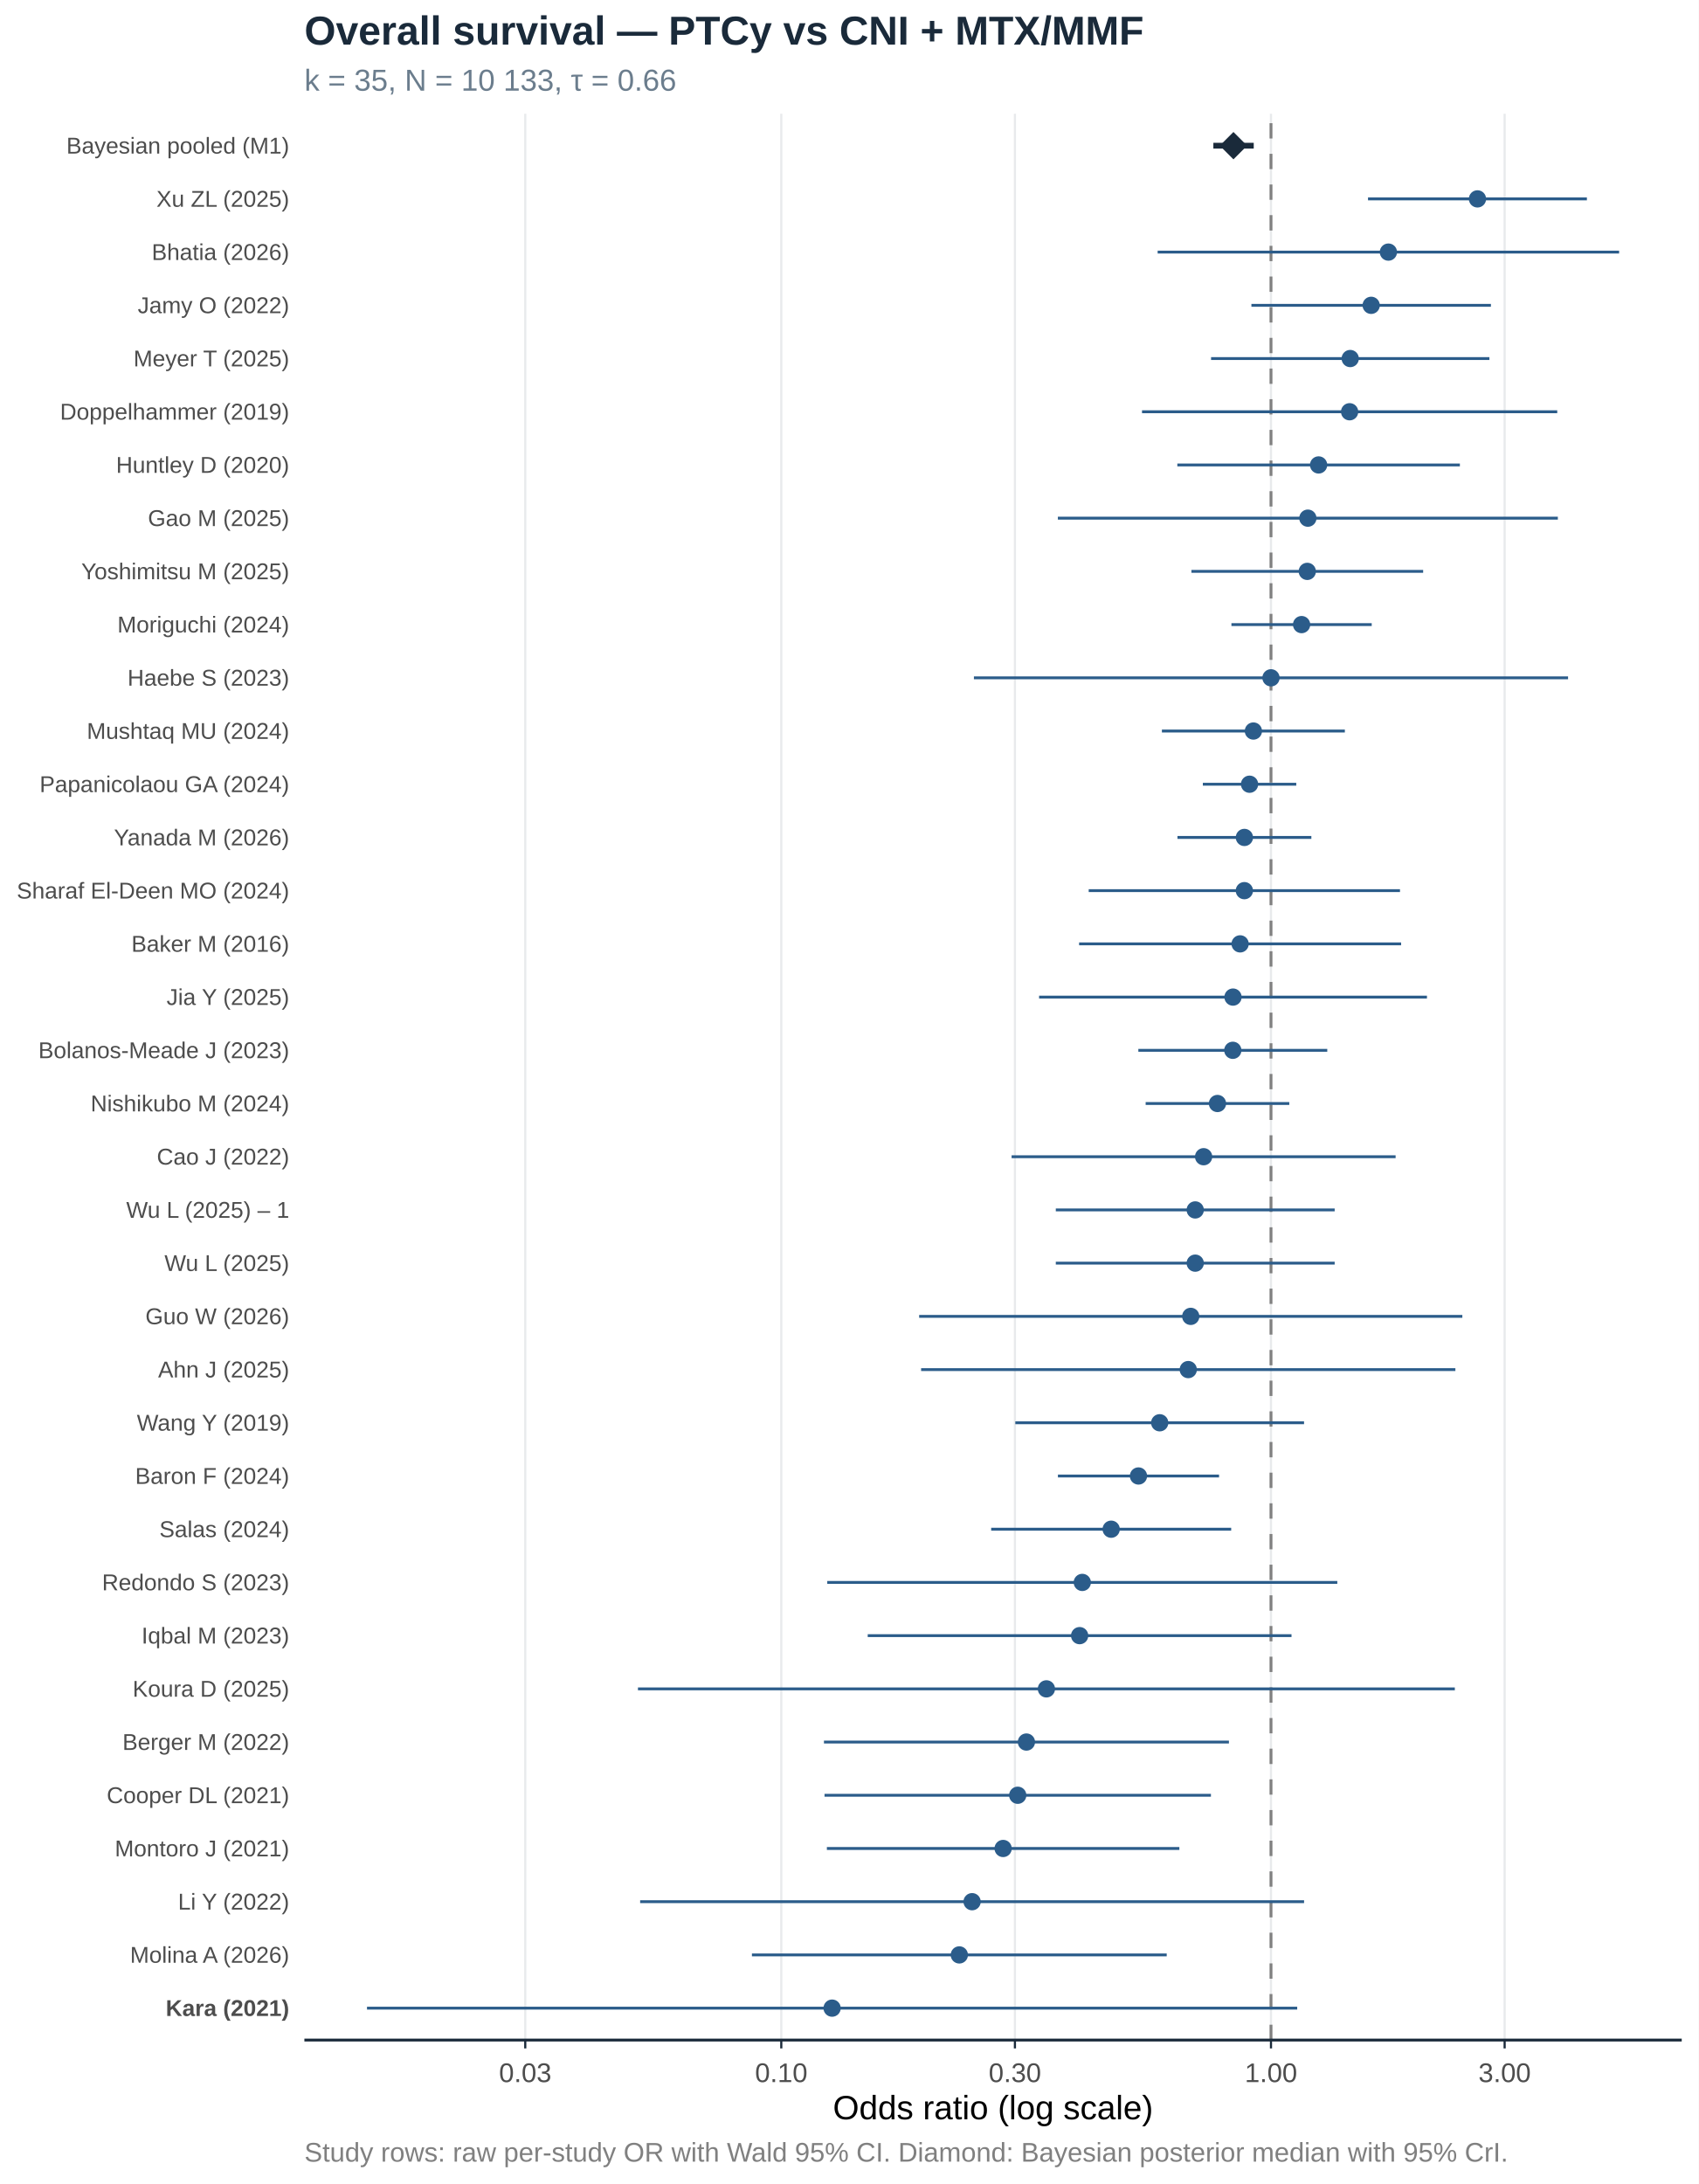
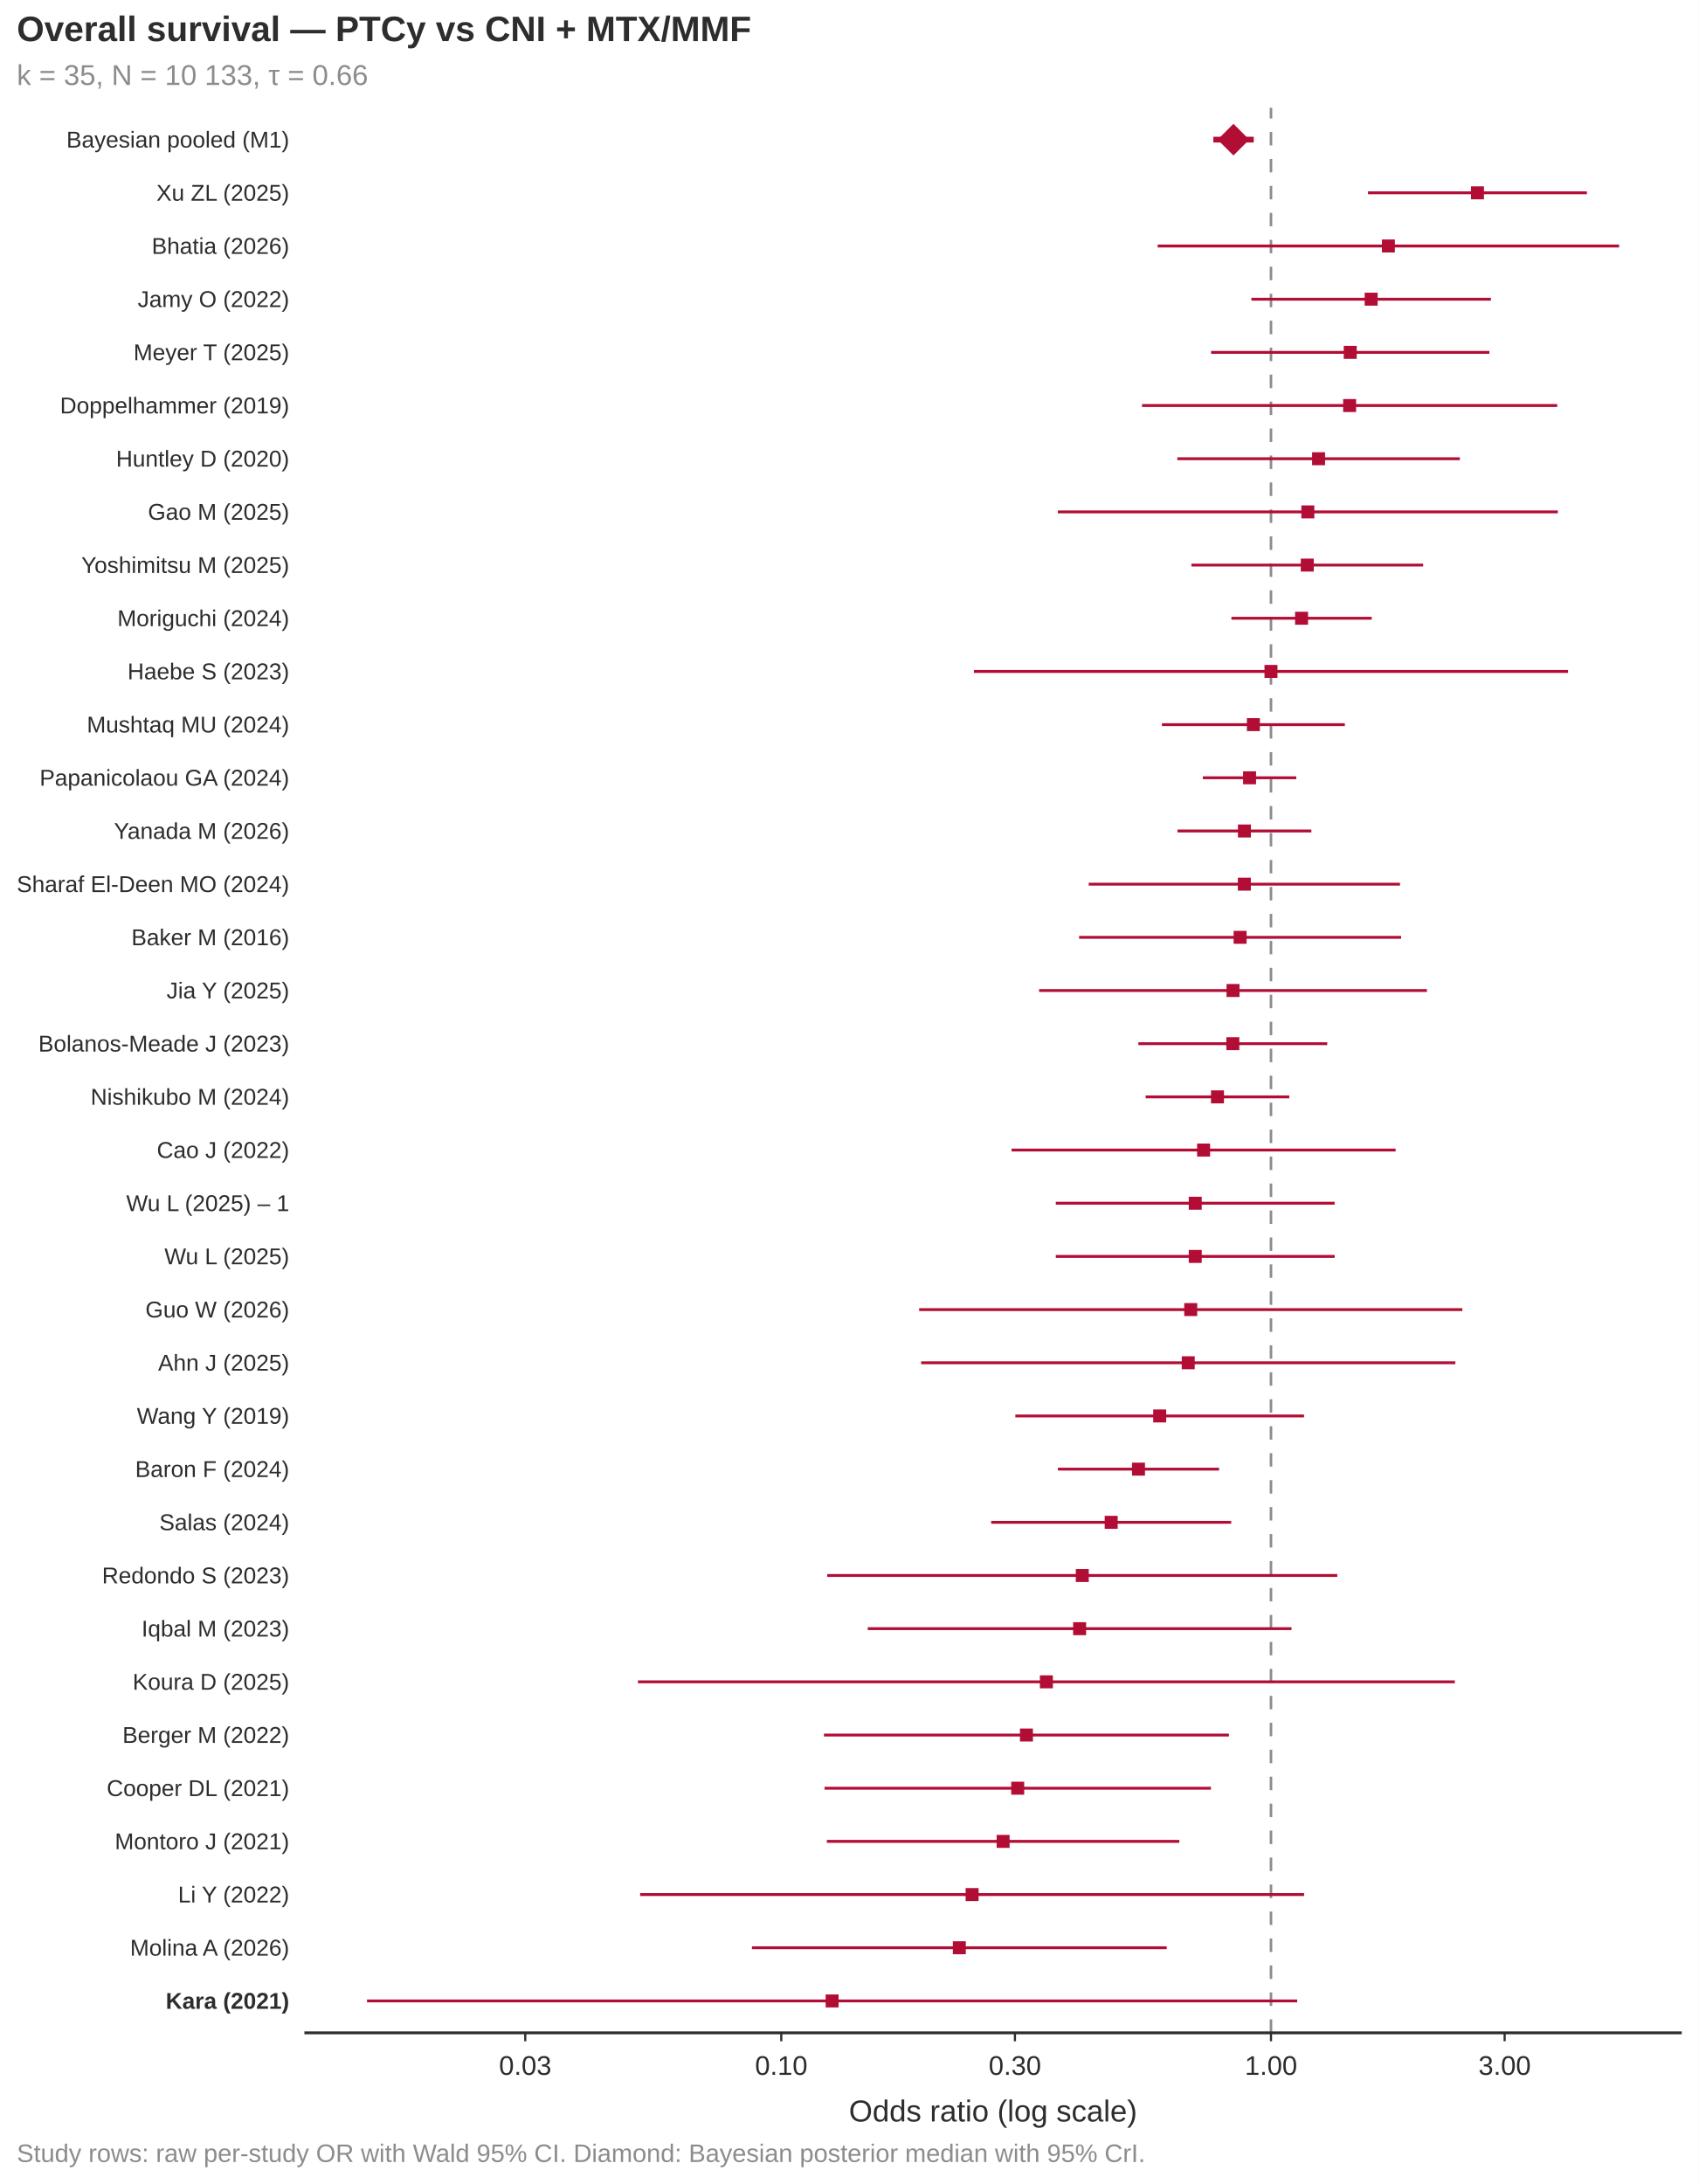
<svg xmlns="http://www.w3.org/2000/svg" width="504.00pt" height="648.00pt" viewBox="0 0 504.00 648.00">
  <g class="svglite">
    <defs>
      <style type="text/css">
    .svglite line, .svglite polyline, .svglite polygon, .svglite path, .svglite rect, .svglite circle {
      fill: none;
      stroke: #000000;
      stroke-linecap: round;
      stroke-linejoin: round;
      stroke-miterlimit: 10.00;
    }
    .svglite text {
      white-space: pre;
    }
    .svglite g.glyphgroup path {
      fill: inherit;
      stroke: none;
    }
  </style>
    </defs>
    <rect width="100%" height="100%" style="stroke: none; fill: #FFFFFF;" />
    <defs>
      <clipPath id="cpMC4wMHw1MDQuMDB8MC4wMHw2NDguMDA=">
        <rect x="0.00" y="0.00" width="504.00" height="648.00" />
      </clipPath>
    </defs>
    <g clip-path="url(#cpMC4wMHw1MDQuMDB8MC4wMHw2NDguMDA=)">
      <rect x="0.00" y="0.00" width="504.00" height="648.00" style="stroke-width: 0.97; stroke: none; fill: #FFFFFF;" />
    </g>
    <defs>
-       <clipPath id="cpOTAuMzJ8NDk5LjAyfDMzLjc1fDYwNS4yOQ==">
-         <rect x="90.32" y="33.75" width="408.69" height="571.54" />
+       <clipPath id="cpOTAuMzJ8NDk5LjAyfDMxLjk2fDYwMy4xNQ==">
+         <rect x="90.32" y="31.96" width="408.69" height="571.18" />
      </clipPath>
    </defs>
-     <g clip-path="url(#cpOTAuMzJ8NDk5LjAyfDMzLjc1fDYwNS4yOQ==)">
-       <rect x="90.32" y="33.75" width="408.69" height="571.54" style="stroke-width: 0.97; stroke: none; fill: #FFFFFF;" />
-       <polyline points="155.86,605.29 155.86,33.75 " style="stroke-width: 0.64; stroke: #E8EAEC; stroke-linecap: butt;" />
-       <polyline points="231.83,605.29 231.83,33.75 " style="stroke-width: 0.64; stroke: #E8EAEC; stroke-linecap: butt;" />
-       <polyline points="301.16,605.29 301.16,33.75 " style="stroke-width: 0.64; stroke: #E8EAEC; stroke-linecap: butt;" />
-       <polyline points="377.14,605.29 377.14,33.75 " style="stroke-width: 0.64; stroke: #E8EAEC; stroke-linecap: butt;" />
-       <polyline points="446.47,605.29 446.47,33.75 " style="stroke-width: 0.64; stroke: #E8EAEC; stroke-linecap: butt;" />
-       <line x1="377.14" y1="605.29" x2="377.14" y2="33.75" style="stroke-width: 0.85; stroke: #808080; stroke-dasharray: 4.55,4.55; stroke-linecap: butt;" />
-       <line x1="108.90" y1="595.82" x2="384.92" y2="595.82" style="stroke-width: 0.85; stroke: #2B5C8A; stroke-linecap: butt;" />
-       <line x1="223.12" y1="580.03" x2="346.20" y2="580.03" style="stroke-width: 0.85; stroke: #2B5C8A; stroke-linecap: butt;" />
-       <line x1="189.95" y1="564.24" x2="386.96" y2="564.24" style="stroke-width: 0.85; stroke: #2B5C8A; stroke-linecap: butt;" />
-       <line x1="245.36" y1="548.45" x2="349.95" y2="548.45" style="stroke-width: 0.85; stroke: #2B5C8A; stroke-linecap: butt;" />
-       <line x1="244.66" y1="532.66" x2="359.32" y2="532.66" style="stroke-width: 0.85; stroke: #2B5C8A; stroke-linecap: butt;" />
-       <line x1="244.49" y1="516.87" x2="364.66" y2="516.87" style="stroke-width: 0.85; stroke: #2B5C8A; stroke-linecap: butt;" />
-       <line x1="189.30" y1="501.09" x2="431.69" y2="501.09" style="stroke-width: 0.85; stroke: #2B5C8A; stroke-linecap: butt;" />
-       <line x1="257.48" y1="485.30" x2="383.23" y2="485.30" style="stroke-width: 0.85; stroke: #2B5C8A; stroke-linecap: butt;" />
-       <line x1="245.47" y1="469.51" x2="396.82" y2="469.51" style="stroke-width: 0.85; stroke: #2B5C8A; stroke-linecap: butt;" />
-       <line x1="294.11" y1="453.72" x2="365.33" y2="453.72" style="stroke-width: 0.85; stroke: #2B5C8A; stroke-linecap: butt;" />
-       <line x1="313.92" y1="437.93" x2="361.73" y2="437.93" style="stroke-width: 0.85; stroke: #2B5C8A; stroke-linecap: butt;" />
-       <line x1="301.28" y1="422.14" x2="386.95" y2="422.14" style="stroke-width: 0.85; stroke: #2B5C8A; stroke-linecap: butt;" />
-       <line x1="273.32" y1="406.36" x2="431.86" y2="406.36" style="stroke-width: 0.85; stroke: #2B5C8A; stroke-linecap: butt;" />
-       <line x1="272.74" y1="390.57" x2="433.92" y2="390.57" style="stroke-width: 0.85; stroke: #2B5C8A; stroke-linecap: butt;" />
-       <line x1="313.29" y1="374.78" x2="396.04" y2="374.78" style="stroke-width: 0.85; stroke: #2B5C8A; stroke-linecap: butt;" />
-       <line x1="313.29" y1="358.99" x2="396.04" y2="358.99" style="stroke-width: 0.85; stroke: #2B5C8A; stroke-linecap: butt;" />
-       <line x1="300.17" y1="343.20" x2="414.12" y2="343.20" style="stroke-width: 0.85; stroke: #2B5C8A; stroke-linecap: butt;" />
-       <line x1="339.95" y1="327.41" x2="382.57" y2="327.41" style="stroke-width: 0.85; stroke: #2B5C8A; stroke-linecap: butt;" />
-       <line x1="337.78" y1="311.63" x2="393.84" y2="311.63" style="stroke-width: 0.85; stroke: #2B5C8A; stroke-linecap: butt;" />
-       <line x1="308.33" y1="295.84" x2="423.42" y2="295.84" style="stroke-width: 0.85; stroke: #2B5C8A; stroke-linecap: butt;" />
-       <line x1="320.20" y1="280.05" x2="415.75" y2="280.05" style="stroke-width: 0.85; stroke: #2B5C8A; stroke-linecap: butt;" />
-       <line x1="323.05" y1="264.26" x2="415.42" y2="264.26" style="stroke-width: 0.85; stroke: #2B5C8A; stroke-linecap: butt;" />
-       <line x1="349.39" y1="248.47" x2="389.12" y2="248.47" style="stroke-width: 0.85; stroke: #2B5C8A; stroke-linecap: butt;" />
-       <line x1="356.92" y1="232.68" x2="384.64" y2="232.68" style="stroke-width: 0.85; stroke: #2B5C8A; stroke-linecap: butt;" />
-       <line x1="344.77" y1="216.90" x2="399.06" y2="216.90" style="stroke-width: 0.85; stroke: #2B5C8A; stroke-linecap: butt;" />
-       <line x1="288.99" y1="201.11" x2="465.29" y2="201.11" style="stroke-width: 0.85; stroke: #2B5C8A; stroke-linecap: butt;" />
-       <line x1="365.40" y1="185.32" x2="407.03" y2="185.32" style="stroke-width: 0.85; stroke: #2B5C8A; stroke-linecap: butt;" />
-       <line x1="353.53" y1="169.53" x2="422.29" y2="169.53" style="stroke-width: 0.85; stroke: #2B5C8A; stroke-linecap: butt;" />
-       <line x1="313.90" y1="153.74" x2="462.26" y2="153.74" style="stroke-width: 0.85; stroke: #2B5C8A; stroke-linecap: butt;" />
-       <line x1="349.35" y1="137.95" x2="433.19" y2="137.95" style="stroke-width: 0.85; stroke: #2B5C8A; stroke-linecap: butt;" />
-       <line x1="338.87" y1="122.17" x2="462.08" y2="122.17" style="stroke-width: 0.85; stroke: #2B5C8A; stroke-linecap: butt;" />
-       <line x1="359.36" y1="106.38" x2="441.95" y2="106.38" style="stroke-width: 0.85; stroke: #2B5C8A; stroke-linecap: butt;" />
-       <line x1="371.33" y1="90.59" x2="442.40" y2="90.59" style="stroke-width: 0.85; stroke: #2B5C8A; stroke-linecap: butt;" />
-       <line x1="343.51" y1="74.80" x2="480.44" y2="74.80" style="stroke-width: 0.85; stroke: #2B5C8A; stroke-linecap: butt;" />
-       <line x1="405.93" y1="59.01" x2="470.88" y2="59.01" style="stroke-width: 0.85; stroke: #2B5C8A; stroke-linecap: butt;" />
-       <circle cx="246.91" cy="595.82" r="1.92" style="stroke-width: 1.29; stroke: #2B5C8A; fill: #2B5C8A;" />
-       <circle cx="284.66" cy="580.03" r="1.92" style="stroke-width: 1.29; stroke: #2B5C8A; fill: #2B5C8A;" />
-       <circle cx="288.45" cy="564.24" r="1.92" style="stroke-width: 1.29; stroke: #2B5C8A; fill: #2B5C8A;" />
-       <circle cx="297.66" cy="548.45" r="1.92" style="stroke-width: 1.29; stroke: #2B5C8A; fill: #2B5C8A;" />
-       <circle cx="301.99" cy="532.66" r="1.92" style="stroke-width: 1.29; stroke: #2B5C8A; fill: #2B5C8A;" />
-       <circle cx="304.57" cy="516.87" r="1.92" style="stroke-width: 1.29; stroke: #2B5C8A; fill: #2B5C8A;" />
-       <circle cx="310.50" cy="501.09" r="1.92" style="stroke-width: 1.29; stroke: #2B5C8A; fill: #2B5C8A;" />
-       <circle cx="320.36" cy="485.30" r="1.92" style="stroke-width: 1.29; stroke: #2B5C8A; fill: #2B5C8A;" />
-       <circle cx="321.15" cy="469.51" r="1.92" style="stroke-width: 1.29; stroke: #2B5C8A; fill: #2B5C8A;" />
-       <circle cx="329.72" cy="453.72" r="1.92" style="stroke-width: 1.29; stroke: #2B5C8A; fill: #2B5C8A;" />
-       <circle cx="337.82" cy="437.93" r="1.92" style="stroke-width: 1.29; stroke: #2B5C8A; fill: #2B5C8A;" />
-       <circle cx="344.12" cy="422.14" r="1.92" style="stroke-width: 1.29; stroke: #2B5C8A; fill: #2B5C8A;" />
-       <circle cx="352.59" cy="406.36" r="1.92" style="stroke-width: 1.29; stroke: #2B5C8A; fill: #2B5C8A;" />
-       <circle cx="353.33" cy="390.57" r="1.92" style="stroke-width: 1.29; stroke: #2B5C8A; fill: #2B5C8A;" />
-       <circle cx="354.66" cy="374.78" r="1.92" style="stroke-width: 1.29; stroke: #2B5C8A; fill: #2B5C8A;" />
-       <circle cx="354.66" cy="358.99" r="1.92" style="stroke-width: 1.29; stroke: #2B5C8A; fill: #2B5C8A;" />
-       <circle cx="357.15" cy="343.20" r="1.92" style="stroke-width: 1.29; stroke: #2B5C8A; fill: #2B5C8A;" />
-       <circle cx="361.26" cy="327.41" r="1.92" style="stroke-width: 1.29; stroke: #2B5C8A; fill: #2B5C8A;" />
-       <circle cx="365.81" cy="311.63" r="1.92" style="stroke-width: 1.29; stroke: #2B5C8A; fill: #2B5C8A;" />
-       <circle cx="365.87" cy="295.84" r="1.92" style="stroke-width: 1.29; stroke: #2B5C8A; fill: #2B5C8A;" />
-       <circle cx="367.98" cy="280.05" r="1.92" style="stroke-width: 1.29; stroke: #2B5C8A; fill: #2B5C8A;" />
-       <circle cx="369.24" cy="264.26" r="1.92" style="stroke-width: 1.29; stroke: #2B5C8A; fill: #2B5C8A;" />
-       <circle cx="369.25" cy="248.47" r="1.92" style="stroke-width: 1.29; stroke: #2B5C8A; fill: #2B5C8A;" />
-       <circle cx="370.78" cy="232.68" r="1.92" style="stroke-width: 1.29; stroke: #2B5C8A; fill: #2B5C8A;" />
-       <circle cx="371.92" cy="216.90" r="1.92" style="stroke-width: 1.29; stroke: #2B5C8A; fill: #2B5C8A;" />
-       <circle cx="377.14" cy="201.11" r="1.92" style="stroke-width: 1.29; stroke: #2B5C8A; fill: #2B5C8A;" />
-       <circle cx="386.22" cy="185.32" r="1.92" style="stroke-width: 1.29; stroke: #2B5C8A; fill: #2B5C8A;" />
-       <circle cx="387.91" cy="169.53" r="1.92" style="stroke-width: 1.29; stroke: #2B5C8A; fill: #2B5C8A;" />
-       <circle cx="388.08" cy="153.74" r="1.92" style="stroke-width: 1.29; stroke: #2B5C8A; fill: #2B5C8A;" />
-       <circle cx="391.27" cy="137.95" r="1.92" style="stroke-width: 1.29; stroke: #2B5C8A; fill: #2B5C8A;" />
-       <circle cx="400.47" cy="122.17" r="1.92" style="stroke-width: 1.29; stroke: #2B5C8A; fill: #2B5C8A;" />
-       <circle cx="400.65" cy="106.38" r="1.92" style="stroke-width: 1.29; stroke: #2B5C8A; fill: #2B5C8A;" />
-       <circle cx="406.87" cy="90.59" r="1.92" style="stroke-width: 1.29; stroke: #2B5C8A; fill: #2B5C8A;" />
-       <circle cx="411.98" cy="74.80" r="1.92" style="stroke-width: 1.29; stroke: #2B5C8A; fill: #2B5C8A;" />
-       <circle cx="438.41" cy="59.01" r="1.92" style="stroke-width: 1.29; stroke: #2B5C8A; fill: #2B5C8A;" />
-       <line x1="360.04" y1="43.22" x2="372.02" y2="43.22" style="stroke-width: 1.71; stroke: #1A2A3A; stroke-linecap: butt;" />
-       <polygon points="361.94,43.22 366.00,39.16 370.06,43.22 366.00,47.28 " style="stroke-width: 1.29; stroke: none; fill: #1A2A3A;" />
+     <g clip-path="url(#cpOTAuMzJ8NDk5LjAyfDMxLjk2fDYwMy4xNQ==)">
+       <rect x="90.32" y="31.96" width="408.69" height="571.18" style="stroke-width: 0.97; stroke: none; fill: #FFFFFF;" />
+       <line x1="377.14" y1="603.15" x2="377.14" y2="31.96" style="stroke-width: 0.75; stroke: #8C8C8C; stroke-dasharray: 4.00,4.00; stroke-linecap: butt;" />
+       <line x1="108.90" y1="593.68" x2="384.92" y2="593.68" style="stroke-width: 0.85; stroke: #B20D35; stroke-linecap: butt;" />
+       <line x1="223.12" y1="577.90" x2="346.20" y2="577.90" style="stroke-width: 0.85; stroke: #B20D35; stroke-linecap: butt;" />
+       <line x1="189.95" y1="562.12" x2="386.96" y2="562.12" style="stroke-width: 0.85; stroke: #B20D35; stroke-linecap: butt;" />
+       <line x1="245.36" y1="546.34" x2="349.95" y2="546.34" style="stroke-width: 0.85; stroke: #B20D35; stroke-linecap: butt;" />
+       <line x1="244.66" y1="530.57" x2="359.32" y2="530.57" style="stroke-width: 0.85; stroke: #B20D35; stroke-linecap: butt;" />
+       <line x1="244.49" y1="514.79" x2="364.66" y2="514.79" style="stroke-width: 0.85; stroke: #B20D35; stroke-linecap: butt;" />
+       <line x1="189.30" y1="499.01" x2="431.69" y2="499.01" style="stroke-width: 0.85; stroke: #B20D35; stroke-linecap: butt;" />
+       <line x1="257.48" y1="483.23" x2="383.23" y2="483.23" style="stroke-width: 0.85; stroke: #B20D35; stroke-linecap: butt;" />
+       <line x1="245.47" y1="467.45" x2="396.82" y2="467.45" style="stroke-width: 0.85; stroke: #B20D35; stroke-linecap: butt;" />
+       <line x1="294.11" y1="451.67" x2="365.33" y2="451.67" style="stroke-width: 0.85; stroke: #B20D35; stroke-linecap: butt;" />
+       <line x1="313.92" y1="435.90" x2="361.73" y2="435.90" style="stroke-width: 0.85; stroke: #B20D35; stroke-linecap: butt;" />
+       <line x1="301.28" y1="420.12" x2="386.95" y2="420.12" style="stroke-width: 0.85; stroke: #B20D35; stroke-linecap: butt;" />
+       <line x1="273.32" y1="404.34" x2="431.86" y2="404.34" style="stroke-width: 0.85; stroke: #B20D35; stroke-linecap: butt;" />
+       <line x1="272.74" y1="388.56" x2="433.92" y2="388.56" style="stroke-width: 0.85; stroke: #B20D35; stroke-linecap: butt;" />
+       <line x1="313.29" y1="372.78" x2="396.04" y2="372.78" style="stroke-width: 0.85; stroke: #B20D35; stroke-linecap: butt;" />
+       <line x1="313.29" y1="357.00" x2="396.04" y2="357.00" style="stroke-width: 0.85; stroke: #B20D35; stroke-linecap: butt;" />
+       <line x1="300.17" y1="341.22" x2="414.12" y2="341.22" style="stroke-width: 0.85; stroke: #B20D35; stroke-linecap: butt;" />
+       <line x1="339.95" y1="325.45" x2="382.57" y2="325.45" style="stroke-width: 0.85; stroke: #B20D35; stroke-linecap: butt;" />
+       <line x1="337.78" y1="309.67" x2="393.84" y2="309.67" style="stroke-width: 0.85; stroke: #B20D35; stroke-linecap: butt;" />
+       <line x1="308.33" y1="293.89" x2="423.42" y2="293.89" style="stroke-width: 0.85; stroke: #B20D35; stroke-linecap: butt;" />
+       <line x1="320.20" y1="278.11" x2="415.75" y2="278.11" style="stroke-width: 0.85; stroke: #B20D35; stroke-linecap: butt;" />
+       <line x1="323.05" y1="262.33" x2="415.42" y2="262.33" style="stroke-width: 0.85; stroke: #B20D35; stroke-linecap: butt;" />
+       <line x1="349.39" y1="246.55" x2="389.12" y2="246.55" style="stroke-width: 0.85; stroke: #B20D35; stroke-linecap: butt;" />
+       <line x1="356.92" y1="230.77" x2="384.64" y2="230.77" style="stroke-width: 0.85; stroke: #B20D35; stroke-linecap: butt;" />
+       <line x1="344.77" y1="215.00" x2="399.06" y2="215.00" style="stroke-width: 0.85; stroke: #B20D35; stroke-linecap: butt;" />
+       <line x1="288.99" y1="199.22" x2="465.29" y2="199.22" style="stroke-width: 0.85; stroke: #B20D35; stroke-linecap: butt;" />
+       <line x1="365.40" y1="183.44" x2="407.03" y2="183.44" style="stroke-width: 0.85; stroke: #B20D35; stroke-linecap: butt;" />
+       <line x1="353.53" y1="167.66" x2="422.29" y2="167.66" style="stroke-width: 0.85; stroke: #B20D35; stroke-linecap: butt;" />
+       <line x1="313.90" y1="151.88" x2="462.26" y2="151.88" style="stroke-width: 0.85; stroke: #B20D35; stroke-linecap: butt;" />
+       <line x1="349.35" y1="136.10" x2="433.19" y2="136.10" style="stroke-width: 0.85; stroke: #B20D35; stroke-linecap: butt;" />
+       <line x1="338.87" y1="120.32" x2="462.08" y2="120.32" style="stroke-width: 0.85; stroke: #B20D35; stroke-linecap: butt;" />
+       <line x1="359.36" y1="104.55" x2="441.95" y2="104.55" style="stroke-width: 0.85; stroke: #B20D35; stroke-linecap: butt;" />
+       <line x1="371.33" y1="88.77" x2="442.40" y2="88.77" style="stroke-width: 0.85; stroke: #B20D35; stroke-linecap: butt;" />
+       <line x1="343.51" y1="72.99" x2="480.44" y2="72.99" style="stroke-width: 0.85; stroke: #B20D35; stroke-linecap: butt;" />
+       <line x1="405.93" y1="57.21" x2="470.88" y2="57.21" style="stroke-width: 0.85; stroke: #B20D35; stroke-linecap: butt;" />
+       <polygon points="244.99,595.61 248.83,595.61 248.83,591.76 244.99,591.76 " style="stroke-width: 1.29; stroke: none; fill: #B20D35;" />
+       <polygon points="282.74,579.83 286.58,579.83 286.58,575.98 282.74,575.98 " style="stroke-width: 1.29; stroke: none; fill: #B20D35;" />
+       <polygon points="286.53,564.05 290.38,564.05 290.38,560.20 286.53,560.20 " style="stroke-width: 1.29; stroke: none; fill: #B20D35;" />
+       <polygon points="295.73,548.27 299.58,548.27 299.58,544.42 295.73,544.42 " style="stroke-width: 1.29; stroke: none; fill: #B20D35;" />
+       <polygon points="300.06,532.49 303.91,532.49 303.91,528.64 300.06,528.64 " style="stroke-width: 1.29; stroke: none; fill: #B20D35;" />
+       <polygon points="302.65,516.71 306.50,516.71 306.50,512.86 302.65,512.86 " style="stroke-width: 1.29; stroke: none; fill: #B20D35;" />
+       <polygon points="308.57,500.93 312.42,500.93 312.42,497.08 308.57,497.08 " style="stroke-width: 1.29; stroke: none; fill: #B20D35;" />
+       <polygon points="318.43,485.16 322.28,485.16 322.28,481.31 318.43,481.31 " style="stroke-width: 1.29; stroke: none; fill: #B20D35;" />
+       <polygon points="319.22,469.38 323.07,469.38 323.07,465.53 319.22,465.53 " style="stroke-width: 1.29; stroke: none; fill: #B20D35;" />
+       <polygon points="327.80,453.60 331.65,453.60 331.65,449.75 327.80,449.75 " style="stroke-width: 1.29; stroke: none; fill: #B20D35;" />
+       <polygon points="335.90,437.82 339.75,437.82 339.75,433.97 335.90,433.97 " style="stroke-width: 1.29; stroke: none; fill: #B20D35;" />
+       <polygon points="342.19,422.04 346.04,422.04 346.04,418.19 342.19,418.19 " style="stroke-width: 1.29; stroke: none; fill: #B20D35;" />
+       <polygon points="350.66,406.26 354.51,406.26 354.51,402.41 350.66,402.41 " style="stroke-width: 1.29; stroke: none; fill: #B20D35;" />
+       <polygon points="351.40,390.48 355.25,390.48 355.25,386.63 351.40,386.63 " style="stroke-width: 1.29; stroke: none; fill: #B20D35;" />
+       <polygon points="352.74,374.71 356.59,374.71 356.59,370.86 352.74,370.86 " style="stroke-width: 1.29; stroke: none; fill: #B20D35;" />
+       <polygon points="352.74,358.93 356.59,358.93 356.59,355.08 352.74,355.08 " style="stroke-width: 1.29; stroke: none; fill: #B20D35;" />
+       <polygon points="355.22,343.15 359.07,343.15 359.07,339.30 355.22,339.30 " style="stroke-width: 1.29; stroke: none; fill: #B20D35;" />
+       <polygon points="359.34,327.37 363.19,327.37 363.19,323.52 359.34,323.52 " style="stroke-width: 1.29; stroke: none; fill: #B20D35;" />
+       <polygon points="363.89,311.59 367.74,311.59 367.74,307.74 363.89,307.74 " style="stroke-width: 1.29; stroke: none; fill: #B20D35;" />
+       <polygon points="363.95,295.81 367.80,295.81 367.80,291.96 363.95,291.96 " style="stroke-width: 1.29; stroke: none; fill: #B20D35;" />
+       <polygon points="366.05,280.03 369.90,280.03 369.90,276.19 366.05,276.19 " style="stroke-width: 1.29; stroke: none; fill: #B20D35;" />
+       <polygon points="367.31,264.26 371.16,264.26 371.16,260.41 367.31,260.41 " style="stroke-width: 1.29; stroke: none; fill: #B20D35;" />
+       <polygon points="367.33,248.48 371.18,248.48 371.18,244.63 367.33,244.63 " style="stroke-width: 1.29; stroke: none; fill: #B20D35;" />
+       <polygon points="368.86,232.70 372.71,232.70 372.71,228.85 368.86,228.85 " style="stroke-width: 1.29; stroke: none; fill: #B20D35;" />
+       <polygon points="369.99,216.92 373.84,216.92 373.84,213.07 369.99,213.07 " style="stroke-width: 1.29; stroke: none; fill: #B20D35;" />
+       <polygon points="375.21,201.14 379.06,201.14 379.06,197.29 375.21,197.29 " style="stroke-width: 1.29; stroke: none; fill: #B20D35;" />
+       <polygon points="384.29,185.36 388.14,185.36 388.14,181.51 384.29,181.51 " style="stroke-width: 1.29; stroke: none; fill: #B20D35;" />
+       <polygon points="385.98,169.58 389.83,169.58 389.83,165.74 385.98,165.74 " style="stroke-width: 1.29; stroke: none; fill: #B20D35;" />
+       <polygon points="386.15,153.81 390.00,153.81 390.00,149.96 386.15,149.96 " style="stroke-width: 1.29; stroke: none; fill: #B20D35;" />
+       <polygon points="389.34,138.03 393.19,138.03 393.19,134.18 389.34,134.18 " style="stroke-width: 1.29; stroke: none; fill: #B20D35;" />
+       <polygon points="398.55,122.25 402.40,122.25 402.40,118.40 398.55,118.40 " style="stroke-width: 1.29; stroke: none; fill: #B20D35;" />
+       <polygon points="398.73,106.47 402.58,106.47 402.58,102.62 398.73,102.62 " style="stroke-width: 1.29; stroke: none; fill: #B20D35;" />
+       <polygon points="404.94,90.69 408.79,90.69 408.79,86.84 404.94,86.84 " style="stroke-width: 1.29; stroke: none; fill: #B20D35;" />
+       <polygon points="410.05,74.91 413.90,74.91 413.90,71.06 410.05,71.06 " style="stroke-width: 1.29; stroke: none; fill: #B20D35;" />
+       <polygon points="436.48,59.14 440.33,59.14 440.33,55.29 436.48,55.29 " style="stroke-width: 1.29; stroke: none; fill: #B20D35;" />
+       <line x1="360.04" y1="41.43" x2="372.02" y2="41.43" style="stroke-width: 1.71; stroke: #B20D35; stroke-linecap: butt;" />
+       <polygon points="361.30,41.43 366.00,36.73 370.70,41.43 366.00,46.13 " style="stroke-width: 1.29; stroke: none; fill: #B20D35;" />
    </g>
    <g clip-path="url(#cpMC4wMHw1MDQuMDB8MC4wMHw2NDguMDA=)">
-       <text x="85.84" y="598.15" text-anchor="end" style="font-size: 6.80px; font-weight: bold;fill: #4D4D4D; font-family: &quot;Liberation Sans&quot;;" textLength="36.66px" lengthAdjust="spacingAndGlyphs">Kara (2021)</text>
-       <text x="85.84" y="582.36" text-anchor="end" style="font-size: 6.80px;fill: #4D4D4D; font-family: &quot;Liberation Sans&quot;;" textLength="47.25px" lengthAdjust="spacingAndGlyphs">Molina A (2026)</text>
-       <text x="85.84" y="566.57" text-anchor="end" style="font-size: 6.80px;fill: #4D4D4D; font-family: &quot;Liberation Sans&quot;;" textLength="33.02px" lengthAdjust="spacingAndGlyphs">Li Y (2022)</text>
-       <text x="85.84" y="550.79" text-anchor="end" style="font-size: 6.80px;fill: #4D4D4D; font-family: &quot;Liberation Sans&quot;;" textLength="51.78px" lengthAdjust="spacingAndGlyphs">Montoro J (2021)</text>
-       <text x="85.84" y="535.00" text-anchor="end" style="font-size: 6.80px;fill: #4D4D4D; font-family: &quot;Liberation Sans&quot;;" textLength="54.17px" lengthAdjust="spacingAndGlyphs">Cooper DL (2021)</text>
-       <text x="85.84" y="519.21" text-anchor="end" style="font-size: 6.80px;fill: #4D4D4D; font-family: &quot;Liberation Sans&quot;;" textLength="49.50px" lengthAdjust="spacingAndGlyphs">Berger M (2022)</text>
-       <text x="85.84" y="503.42" text-anchor="end" style="font-size: 6.80px;fill: #4D4D4D; font-family: &quot;Liberation Sans&quot;;" textLength="46.48px" lengthAdjust="spacingAndGlyphs">Koura D (2025)</text>
-       <text x="85.84" y="487.63" text-anchor="end" style="font-size: 6.80px;fill: #4D4D4D; font-family: &quot;Liberation Sans&quot;;" textLength="43.84px" lengthAdjust="spacingAndGlyphs">Iqbal M (2023)</text>
-       <text x="85.84" y="471.84" text-anchor="end" style="font-size: 6.80px;fill: #4D4D4D; font-family: &quot;Liberation Sans&quot;;" textLength="55.56px" lengthAdjust="spacingAndGlyphs">Redondo S (2023)</text>
-       <text x="85.84" y="456.06" text-anchor="end" style="font-size: 6.80px;fill: #4D4D4D; font-family: &quot;Liberation Sans&quot;;" textLength="38.56px" lengthAdjust="spacingAndGlyphs">Salas (2024)</text>
-       <text x="85.84" y="440.27" text-anchor="end" style="font-size: 6.80px;fill: #4D4D4D; font-family: &quot;Liberation Sans&quot;;" textLength="45.73px" lengthAdjust="spacingAndGlyphs">Baron F (2024)</text>
-       <text x="85.84" y="424.48" text-anchor="end" style="font-size: 6.80px;fill: #4D4D4D; font-family: &quot;Liberation Sans&quot;;" textLength="45.23px" lengthAdjust="spacingAndGlyphs">Wang Y (2019)</text>
-       <text x="85.84" y="408.69" text-anchor="end" style="font-size: 6.80px;fill: #4D4D4D; font-family: &quot;Liberation Sans&quot;;" textLength="38.94px" lengthAdjust="spacingAndGlyphs">Ahn J (2025)</text>
-       <text x="85.84" y="392.90" text-anchor="end" style="font-size: 6.80px;fill: #4D4D4D; font-family: &quot;Liberation Sans&quot;;" textLength="42.70px" lengthAdjust="spacingAndGlyphs">Guo W (2026)</text>
-       <text x="85.84" y="377.11" text-anchor="end" style="font-size: 6.80px;fill: #4D4D4D; font-family: &quot;Liberation Sans&quot;;" textLength="37.05px" lengthAdjust="spacingAndGlyphs">Wu L (2025)</text>
-       <text x="85.84" y="361.33" text-anchor="end" style="font-size: 6.80px;fill: #4D4D4D; font-family: &quot;Liberation Sans&quot;;" textLength="48.39px" lengthAdjust="spacingAndGlyphs">Wu L (2025) – 1</text>
-       <text x="85.84" y="345.54" text-anchor="end" style="font-size: 6.80px;fill: #4D4D4D; font-family: &quot;Liberation Sans&quot;;" textLength="39.31px" lengthAdjust="spacingAndGlyphs">Cao J (2022)</text>
-       <text x="85.84" y="329.75" text-anchor="end" style="font-size: 6.80px;fill: #4D4D4D; font-family: &quot;Liberation Sans&quot;;" textLength="58.97px" lengthAdjust="spacingAndGlyphs">Nishikubo M (2024)</text>
-       <text x="85.84" y="313.96" text-anchor="end" style="font-size: 6.80px;fill: #4D4D4D; font-family: &quot;Liberation Sans&quot;;" textLength="74.47px" lengthAdjust="spacingAndGlyphs">Bolanos-Meade J (2023)</text>
-       <text x="85.84" y="298.17" text-anchor="end" style="font-size: 6.80px;fill: #4D4D4D; font-family: &quot;Liberation Sans&quot;;" textLength="36.42px" lengthAdjust="spacingAndGlyphs">Jia Y (2025)</text>
-       <text x="85.84" y="282.38" text-anchor="end" style="font-size: 6.80px;fill: #4D4D4D; font-family: &quot;Liberation Sans&quot;;" textLength="46.86px" lengthAdjust="spacingAndGlyphs">Baker M (2016)</text>
-       <text x="85.84" y="266.60" text-anchor="end" style="font-size: 6.80px;fill: #4D4D4D; font-family: &quot;Liberation Sans&quot;;" textLength="80.86px" lengthAdjust="spacingAndGlyphs">Sharaf El-Deen MO (2024)</text>
-       <text x="85.84" y="250.81" text-anchor="end" style="font-size: 6.80px;fill: #4D4D4D; font-family: &quot;Liberation Sans&quot;;" textLength="52.03px" lengthAdjust="spacingAndGlyphs">Yanada M (2026)</text>
-       <text x="85.84" y="235.02" text-anchor="end" style="font-size: 6.80px;fill: #4D4D4D; font-family: &quot;Liberation Sans&quot;;" textLength="74.09px" lengthAdjust="spacingAndGlyphs">Papanicolaou GA (2024)</text>
-       <text x="85.84" y="219.23" text-anchor="end" style="font-size: 6.80px;fill: #4D4D4D; font-family: &quot;Liberation Sans&quot;;" textLength="60.08px" lengthAdjust="spacingAndGlyphs">Mushtaq MU (2024)</text>
-       <text x="85.84" y="203.44" text-anchor="end" style="font-size: 6.80px;fill: #4D4D4D; font-family: &quot;Liberation Sans&quot;;" textLength="48.00px" lengthAdjust="spacingAndGlyphs">Haebe S (2023)</text>
-       <text x="85.84" y="187.65" text-anchor="end" style="font-size: 6.80px;fill: #4D4D4D; font-family: &quot;Liberation Sans&quot;;" textLength="51.03px" lengthAdjust="spacingAndGlyphs">Moriguchi (2024)</text>
-       <text x="85.84" y="171.87" text-anchor="end" style="font-size: 6.80px;fill: #4D4D4D; font-family: &quot;Liberation Sans&quot;;" textLength="61.73px" lengthAdjust="spacingAndGlyphs">Yoshimitsu M (2025)</text>
-       <text x="85.84" y="156.08" text-anchor="end" style="font-size: 6.80px;fill: #4D4D4D; font-family: &quot;Liberation Sans&quot;;" textLength="41.94px" lengthAdjust="spacingAndGlyphs">Gao M (2025)</text>
-       <text x="85.84" y="140.29" text-anchor="end" style="font-size: 6.80px;fill: #4D4D4D; font-family: &quot;Liberation Sans&quot;;" textLength="51.41px" lengthAdjust="spacingAndGlyphs">Huntley D (2020)</text>
-       <text x="85.84" y="124.50" text-anchor="end" style="font-size: 6.80px;fill: #4D4D4D; font-family: &quot;Liberation Sans&quot;;" textLength="68.02px" lengthAdjust="spacingAndGlyphs">Doppelhammer (2019)</text>
-       <text x="85.84" y="108.71" text-anchor="end" style="font-size: 6.80px;fill: #4D4D4D; font-family: &quot;Liberation Sans&quot;;" textLength="46.23px" lengthAdjust="spacingAndGlyphs">Meyer T (2025)</text>
-       <text x="85.84" y="92.92" text-anchor="end" style="font-size: 6.80px;fill: #4D4D4D; font-family: &quot;Liberation Sans&quot;;" textLength="44.97px" lengthAdjust="spacingAndGlyphs">Jamy O (2022)</text>
-       <text x="85.84" y="77.14" text-anchor="end" style="font-size: 6.80px;fill: #4D4D4D; font-family: &quot;Liberation Sans&quot;;" textLength="40.83px" lengthAdjust="spacingAndGlyphs">Bhatia (2026)</text>
-       <text x="85.84" y="61.35" text-anchor="end" style="font-size: 6.80px;fill: #4D4D4D; font-family: &quot;Liberation Sans&quot;;" textLength="39.44px" lengthAdjust="spacingAndGlyphs">Xu ZL (2025)</text>
-       <text x="85.84" y="45.56" text-anchor="end" style="font-size: 6.80px;fill: #4D4D4D; font-family: &quot;Liberation Sans&quot;;" textLength="66.16px" lengthAdjust="spacingAndGlyphs">Bayesian pooled (M1)</text>
-       <polyline points="90.32,605.29 499.02,605.29 " style="stroke-width: 0.85; stroke: #1A2A3A; stroke-linecap: butt;" />
-       <polyline points="155.86,607.78 155.86,605.29 " style="stroke-width: 0.64; stroke: #1A2A3A; stroke-linecap: butt;" />
-       <polyline points="231.83,607.78 231.83,605.29 " style="stroke-width: 0.64; stroke: #1A2A3A; stroke-linecap: butt;" />
-       <polyline points="301.16,607.78 301.16,605.29 " style="stroke-width: 0.64; stroke: #1A2A3A; stroke-linecap: butt;" />
-       <polyline points="377.14,607.78 377.14,605.29 " style="stroke-width: 0.64; stroke: #1A2A3A; stroke-linecap: butt;" />
-       <polyline points="446.47,607.78 446.47,605.29 " style="stroke-width: 0.64; stroke: #1A2A3A; stroke-linecap: butt;" />
-       <text x="155.86" y="617.76" text-anchor="middle" style="font-size: 8.00px;fill: #4D4D4D; font-family: &quot;Liberation Sans&quot;;" textLength="15.58px" lengthAdjust="spacingAndGlyphs">0.03</text>
-       <text x="231.83" y="617.76" text-anchor="middle" style="font-size: 8.00px;fill: #4D4D4D; font-family: &quot;Liberation Sans&quot;;" textLength="15.58px" lengthAdjust="spacingAndGlyphs">0.10</text>
-       <text x="301.16" y="617.76" text-anchor="middle" style="font-size: 8.00px;fill: #4D4D4D; font-family: &quot;Liberation Sans&quot;;" textLength="15.58px" lengthAdjust="spacingAndGlyphs">0.30</text>
-       <text x="377.14" y="617.76" text-anchor="middle" style="font-size: 8.00px;fill: #4D4D4D; font-family: &quot;Liberation Sans&quot;;" textLength="15.58px" lengthAdjust="spacingAndGlyphs">1.00</text>
-       <text x="446.47" y="617.76" text-anchor="middle" style="font-size: 8.00px;fill: #4D4D4D; font-family: &quot;Liberation Sans&quot;;" textLength="15.58px" lengthAdjust="spacingAndGlyphs">3.00</text>
-       <text x="294.67" y="628.80" text-anchor="middle" style="font-size: 10.00px; font-family: &quot;Liberation Sans&quot;;" textLength="95.05px" lengthAdjust="spacingAndGlyphs">Odds ratio (log scale)</text>
-       <text x="90.32" y="26.90" style="font-size: 9.00px;fill: #6B7D8D; font-family: &quot;Liberation Sans&quot;;" textLength="110.31px" lengthAdjust="spacingAndGlyphs">k = 35, N = 10 133, τ = 0.66</text>
-       <text x="90.32" y="13.24" style="font-size: 12.00px; font-weight: bold;fill: #1A2A3A; font-family: &quot;Liberation Sans&quot;;" textLength="249.00px" lengthAdjust="spacingAndGlyphs">Overall survival — PTCy vs CNI + MTX/MMF</text>
-       <text x="90.32" y="641.36" style="font-size: 8.00px;fill: #808080; font-family: &quot;Liberation Sans&quot;;" textLength="357.33px" lengthAdjust="spacingAndGlyphs">Study rows: raw per-study OR with Wald 95% CI. Diamond: Bayesian posterior median with 95% CrI.</text>
+       <text x="85.84" y="596.02" text-anchor="end" style="font-size: 6.80px; font-weight: bold;fill: #2D2D2D; font-family: &quot;Liberation Sans&quot;;" textLength="36.66px" lengthAdjust="spacingAndGlyphs">Kara (2021)</text>
+       <text x="85.84" y="580.24" text-anchor="end" style="font-size: 6.80px;fill: #2D2D2D; font-family: &quot;Liberation Sans&quot;;" textLength="47.25px" lengthAdjust="spacingAndGlyphs">Molina A (2026)</text>
+       <text x="85.84" y="564.46" text-anchor="end" style="font-size: 6.80px;fill: #2D2D2D; font-family: &quot;Liberation Sans&quot;;" textLength="33.02px" lengthAdjust="spacingAndGlyphs">Li Y (2022)</text>
+       <text x="85.84" y="548.68" text-anchor="end" style="font-size: 6.80px;fill: #2D2D2D; font-family: &quot;Liberation Sans&quot;;" textLength="51.78px" lengthAdjust="spacingAndGlyphs">Montoro J (2021)</text>
+       <text x="85.84" y="532.90" text-anchor="end" style="font-size: 6.80px;fill: #2D2D2D; font-family: &quot;Liberation Sans&quot;;" textLength="54.17px" lengthAdjust="spacingAndGlyphs">Cooper DL (2021)</text>
+       <text x="85.84" y="517.12" text-anchor="end" style="font-size: 6.80px;fill: #2D2D2D; font-family: &quot;Liberation Sans&quot;;" textLength="49.50px" lengthAdjust="spacingAndGlyphs">Berger M (2022)</text>
+       <text x="85.84" y="501.35" text-anchor="end" style="font-size: 6.80px;fill: #2D2D2D; font-family: &quot;Liberation Sans&quot;;" textLength="46.48px" lengthAdjust="spacingAndGlyphs">Koura D (2025)</text>
+       <text x="85.84" y="485.57" text-anchor="end" style="font-size: 6.80px;fill: #2D2D2D; font-family: &quot;Liberation Sans&quot;;" textLength="43.84px" lengthAdjust="spacingAndGlyphs">Iqbal M (2023)</text>
+       <text x="85.84" y="469.79" text-anchor="end" style="font-size: 6.80px;fill: #2D2D2D; font-family: &quot;Liberation Sans&quot;;" textLength="55.56px" lengthAdjust="spacingAndGlyphs">Redondo S (2023)</text>
+       <text x="85.84" y="454.01" text-anchor="end" style="font-size: 6.80px;fill: #2D2D2D; font-family: &quot;Liberation Sans&quot;;" textLength="38.56px" lengthAdjust="spacingAndGlyphs">Salas (2024)</text>
+       <text x="85.84" y="438.23" text-anchor="end" style="font-size: 6.80px;fill: #2D2D2D; font-family: &quot;Liberation Sans&quot;;" textLength="45.73px" lengthAdjust="spacingAndGlyphs">Baron F (2024)</text>
+       <text x="85.84" y="422.45" text-anchor="end" style="font-size: 6.80px;fill: #2D2D2D; font-family: &quot;Liberation Sans&quot;;" textLength="45.23px" lengthAdjust="spacingAndGlyphs">Wang Y (2019)</text>
+       <text x="85.84" y="406.67" text-anchor="end" style="font-size: 6.80px;fill: #2D2D2D; font-family: &quot;Liberation Sans&quot;;" textLength="38.94px" lengthAdjust="spacingAndGlyphs">Ahn J (2025)</text>
+       <text x="85.84" y="390.90" text-anchor="end" style="font-size: 6.80px;fill: #2D2D2D; font-family: &quot;Liberation Sans&quot;;" textLength="42.70px" lengthAdjust="spacingAndGlyphs">Guo W (2026)</text>
+       <text x="85.84" y="375.12" text-anchor="end" style="font-size: 6.80px;fill: #2D2D2D; font-family: &quot;Liberation Sans&quot;;" textLength="37.05px" lengthAdjust="spacingAndGlyphs">Wu L (2025)</text>
+       <text x="85.84" y="359.34" text-anchor="end" style="font-size: 6.80px;fill: #2D2D2D; font-family: &quot;Liberation Sans&quot;;" textLength="48.39px" lengthAdjust="spacingAndGlyphs">Wu L (2025) – 1</text>
+       <text x="85.84" y="343.56" text-anchor="end" style="font-size: 6.80px;fill: #2D2D2D; font-family: &quot;Liberation Sans&quot;;" textLength="39.31px" lengthAdjust="spacingAndGlyphs">Cao J (2022)</text>
+       <text x="85.84" y="327.78" text-anchor="end" style="font-size: 6.80px;fill: #2D2D2D; font-family: &quot;Liberation Sans&quot;;" textLength="58.97px" lengthAdjust="spacingAndGlyphs">Nishikubo M (2024)</text>
+       <text x="85.84" y="312.00" text-anchor="end" style="font-size: 6.80px;fill: #2D2D2D; font-family: &quot;Liberation Sans&quot;;" textLength="74.47px" lengthAdjust="spacingAndGlyphs">Bolanos-Meade J (2023)</text>
+       <text x="85.84" y="296.22" text-anchor="end" style="font-size: 6.80px;fill: #2D2D2D; font-family: &quot;Liberation Sans&quot;;" textLength="36.42px" lengthAdjust="spacingAndGlyphs">Jia Y (2025)</text>
+       <text x="85.84" y="280.45" text-anchor="end" style="font-size: 6.80px;fill: #2D2D2D; font-family: &quot;Liberation Sans&quot;;" textLength="46.86px" lengthAdjust="spacingAndGlyphs">Baker M (2016)</text>
+       <text x="85.84" y="264.67" text-anchor="end" style="font-size: 6.80px;fill: #2D2D2D; font-family: &quot;Liberation Sans&quot;;" textLength="80.86px" lengthAdjust="spacingAndGlyphs">Sharaf El-Deen MO (2024)</text>
+       <text x="85.84" y="248.89" text-anchor="end" style="font-size: 6.80px;fill: #2D2D2D; font-family: &quot;Liberation Sans&quot;;" textLength="52.03px" lengthAdjust="spacingAndGlyphs">Yanada M (2026)</text>
+       <text x="85.84" y="233.11" text-anchor="end" style="font-size: 6.80px;fill: #2D2D2D; font-family: &quot;Liberation Sans&quot;;" textLength="74.09px" lengthAdjust="spacingAndGlyphs">Papanicolaou GA (2024)</text>
+       <text x="85.84" y="217.33" text-anchor="end" style="font-size: 6.80px;fill: #2D2D2D; font-family: &quot;Liberation Sans&quot;;" textLength="60.08px" lengthAdjust="spacingAndGlyphs">Mushtaq MU (2024)</text>
+       <text x="85.84" y="201.55" text-anchor="end" style="font-size: 6.80px;fill: #2D2D2D; font-family: &quot;Liberation Sans&quot;;" textLength="48.00px" lengthAdjust="spacingAndGlyphs">Haebe S (2023)</text>
+       <text x="85.84" y="185.78" text-anchor="end" style="font-size: 6.80px;fill: #2D2D2D; font-family: &quot;Liberation Sans&quot;;" textLength="51.03px" lengthAdjust="spacingAndGlyphs">Moriguchi (2024)</text>
+       <text x="85.84" y="170.00" text-anchor="end" style="font-size: 6.80px;fill: #2D2D2D; font-family: &quot;Liberation Sans&quot;;" textLength="61.73px" lengthAdjust="spacingAndGlyphs">Yoshimitsu M (2025)</text>
+       <text x="85.84" y="154.22" text-anchor="end" style="font-size: 6.80px;fill: #2D2D2D; font-family: &quot;Liberation Sans&quot;;" textLength="41.94px" lengthAdjust="spacingAndGlyphs">Gao M (2025)</text>
+       <text x="85.84" y="138.44" text-anchor="end" style="font-size: 6.80px;fill: #2D2D2D; font-family: &quot;Liberation Sans&quot;;" textLength="51.41px" lengthAdjust="spacingAndGlyphs">Huntley D (2020)</text>
+       <text x="85.84" y="122.66" text-anchor="end" style="font-size: 6.80px;fill: #2D2D2D; font-family: &quot;Liberation Sans&quot;;" textLength="68.02px" lengthAdjust="spacingAndGlyphs">Doppelhammer (2019)</text>
+       <text x="85.84" y="106.88" text-anchor="end" style="font-size: 6.80px;fill: #2D2D2D; font-family: &quot;Liberation Sans&quot;;" textLength="46.23px" lengthAdjust="spacingAndGlyphs">Meyer T (2025)</text>
+       <text x="85.84" y="91.10" text-anchor="end" style="font-size: 6.80px;fill: #2D2D2D; font-family: &quot;Liberation Sans&quot;;" textLength="44.97px" lengthAdjust="spacingAndGlyphs">Jamy O (2022)</text>
+       <text x="85.84" y="75.33" text-anchor="end" style="font-size: 6.80px;fill: #2D2D2D; font-family: &quot;Liberation Sans&quot;;" textLength="40.83px" lengthAdjust="spacingAndGlyphs">Bhatia (2026)</text>
+       <text x="85.84" y="59.55" text-anchor="end" style="font-size: 6.80px;fill: #2D2D2D; font-family: &quot;Liberation Sans&quot;;" textLength="39.44px" lengthAdjust="spacingAndGlyphs">Xu ZL (2025)</text>
+       <text x="85.84" y="43.77" text-anchor="end" style="font-size: 6.80px;fill: #2D2D2D; font-family: &quot;Liberation Sans&quot;;" textLength="66.16px" lengthAdjust="spacingAndGlyphs">Bayesian pooled (M1)</text>
+       <polyline points="90.32,603.15 499.02,603.15 " style="stroke-width: 0.85; stroke: #2D2D2D; stroke-linecap: butt;" />
+       <polyline points="155.86,605.64 155.86,603.15 " style="stroke-width: 0.64; stroke: #2D2D2D; stroke-linecap: butt;" />
+       <polyline points="231.83,605.64 231.83,603.15 " style="stroke-width: 0.64; stroke: #2D2D2D; stroke-linecap: butt;" />
+       <polyline points="301.16,605.64 301.16,603.15 " style="stroke-width: 0.64; stroke: #2D2D2D; stroke-linecap: butt;" />
+       <polyline points="377.14,605.64 377.14,603.15 " style="stroke-width: 0.64; stroke: #2D2D2D; stroke-linecap: butt;" />
+       <polyline points="446.47,605.64 446.47,603.15 " style="stroke-width: 0.64; stroke: #2D2D2D; stroke-linecap: butt;" />
+       <text x="155.86" y="615.62" text-anchor="middle" style="font-size: 8.00px;fill: #2D2D2D; font-family: &quot;Liberation Sans&quot;;" textLength="15.58px" lengthAdjust="spacingAndGlyphs">0.03</text>
+       <text x="231.83" y="615.62" text-anchor="middle" style="font-size: 8.00px;fill: #2D2D2D; font-family: &quot;Liberation Sans&quot;;" textLength="15.58px" lengthAdjust="spacingAndGlyphs">0.10</text>
+       <text x="301.16" y="615.62" text-anchor="middle" style="font-size: 8.00px;fill: #2D2D2D; font-family: &quot;Liberation Sans&quot;;" textLength="15.58px" lengthAdjust="spacingAndGlyphs">0.30</text>
+       <text x="377.14" y="615.62" text-anchor="middle" style="font-size: 8.00px;fill: #2D2D2D; font-family: &quot;Liberation Sans&quot;;" textLength="15.58px" lengthAdjust="spacingAndGlyphs">1.00</text>
+       <text x="446.47" y="615.62" text-anchor="middle" style="font-size: 8.00px;fill: #2D2D2D; font-family: &quot;Liberation Sans&quot;;" textLength="15.58px" lengthAdjust="spacingAndGlyphs">3.00</text>
+       <text x="294.67" y="629.45" text-anchor="middle" style="font-size: 9.00px;fill: #2D2D2D; font-family: &quot;Liberation Sans&quot;;" textLength="85.50px" lengthAdjust="spacingAndGlyphs">Odds ratio (log scale)</text>
+       <text x="4.98" y="25.22" style="font-size: 8.50px;fill: #8C8C8C; font-family: &quot;Liberation Sans&quot;;" textLength="104.31px" lengthAdjust="spacingAndGlyphs">k = 35, N = 10 133, τ = 0.66</text>
+       <text x="4.98" y="12.20" style="font-size: 10.50px; font-weight: bold;fill: #2D2D2D; font-family: &quot;Liberation Sans&quot;;" textLength="218.02px" lengthAdjust="spacingAndGlyphs">Overall survival — PTCy vs CNI + MTX/MMF</text>
+       <text x="4.98" y="641.46" style="font-size: 7.50px;fill: #8C8C8C; font-family: &quot;Liberation Sans&quot;;" textLength="334.83px" lengthAdjust="spacingAndGlyphs">Study rows: raw per-study OR with Wald 95% CI. Diamond: Bayesian posterior median with 95% CrI.</text>
    </g>
  </g>
</svg>
